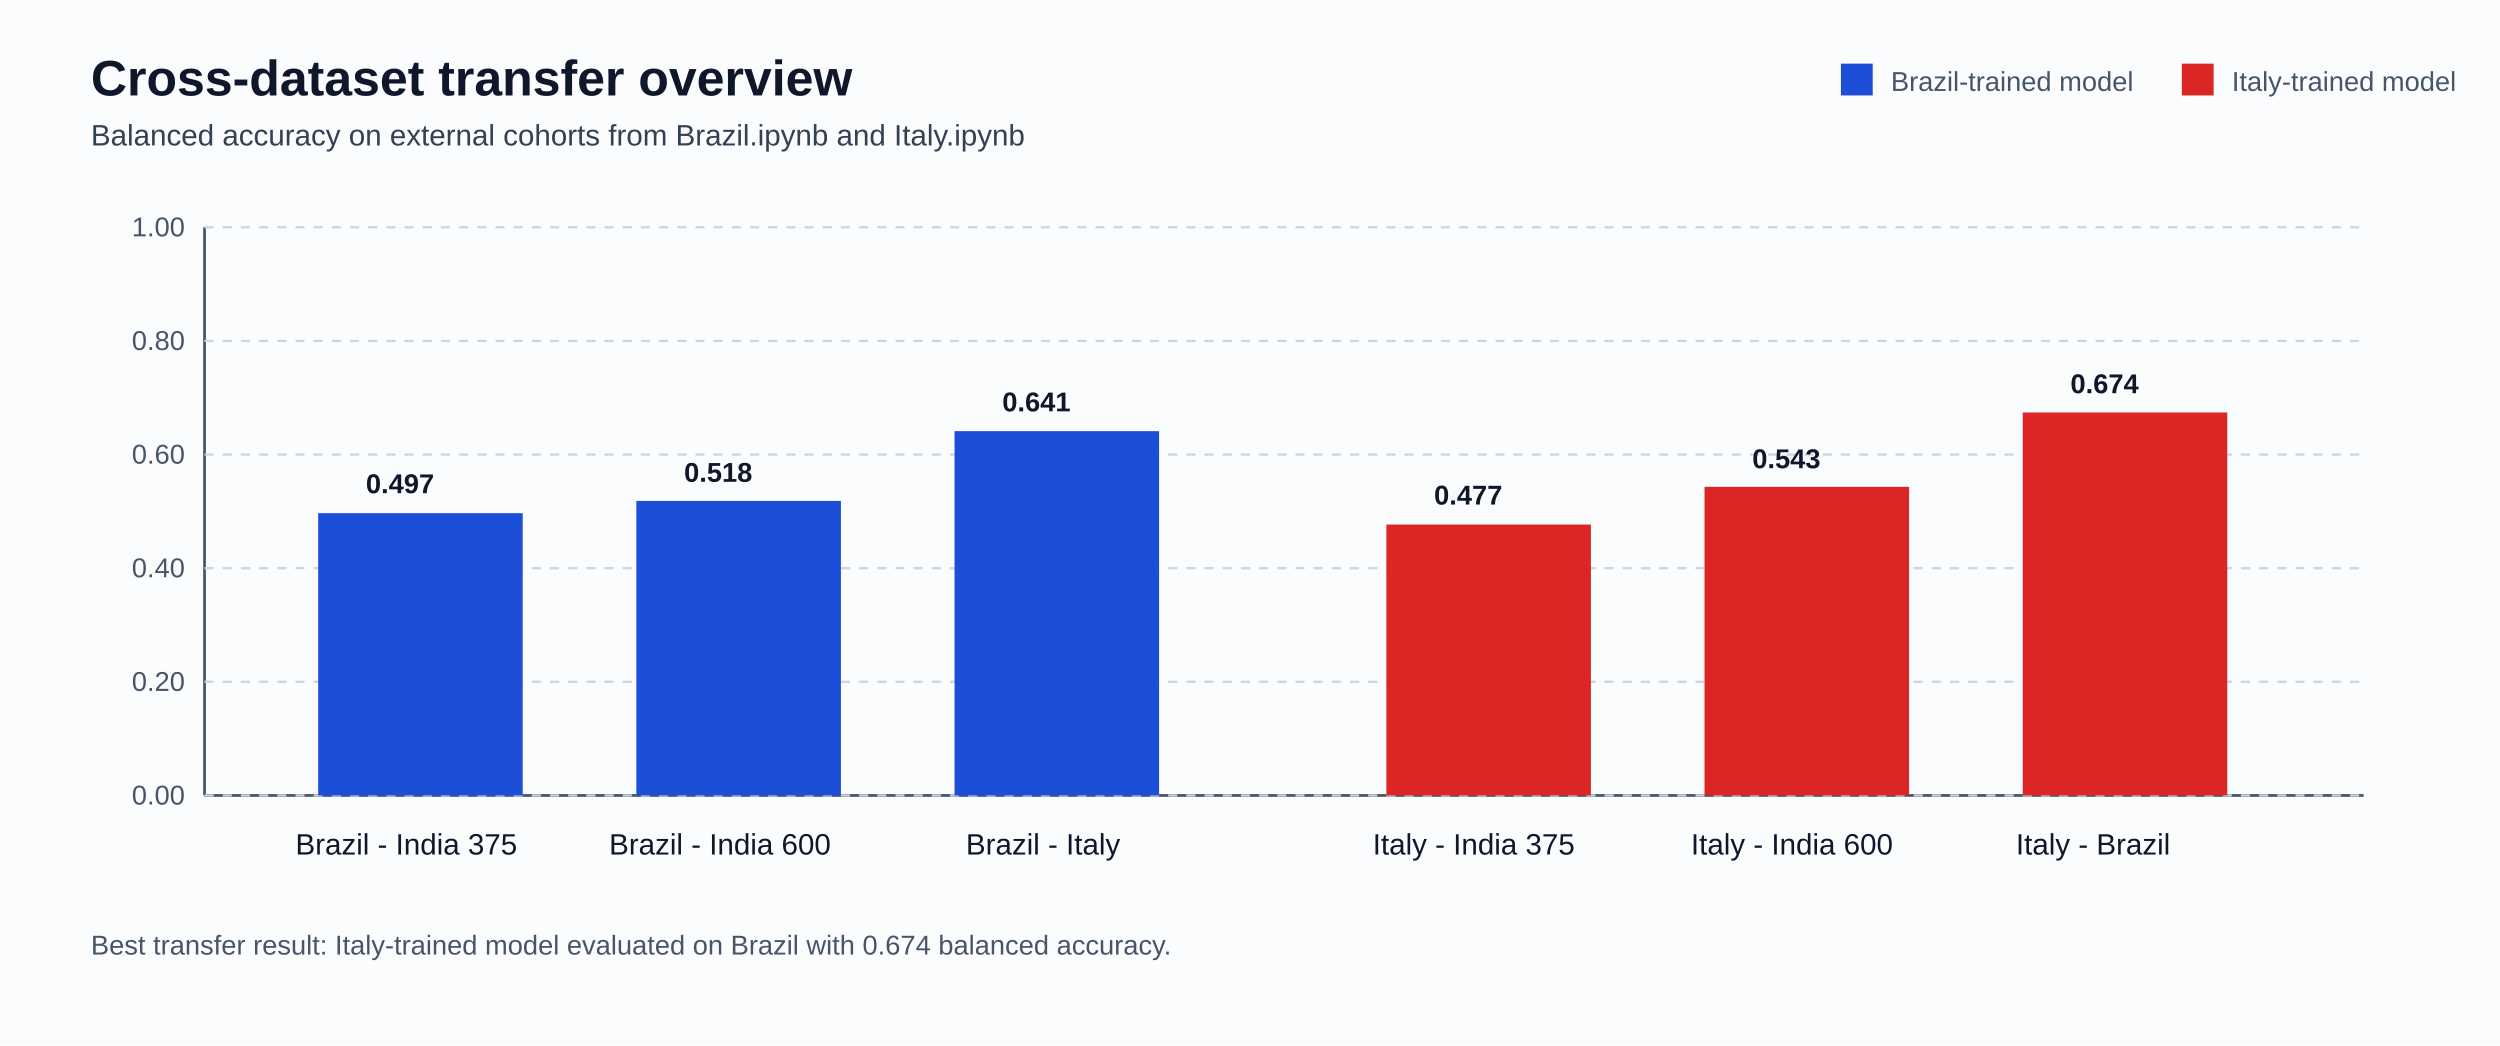
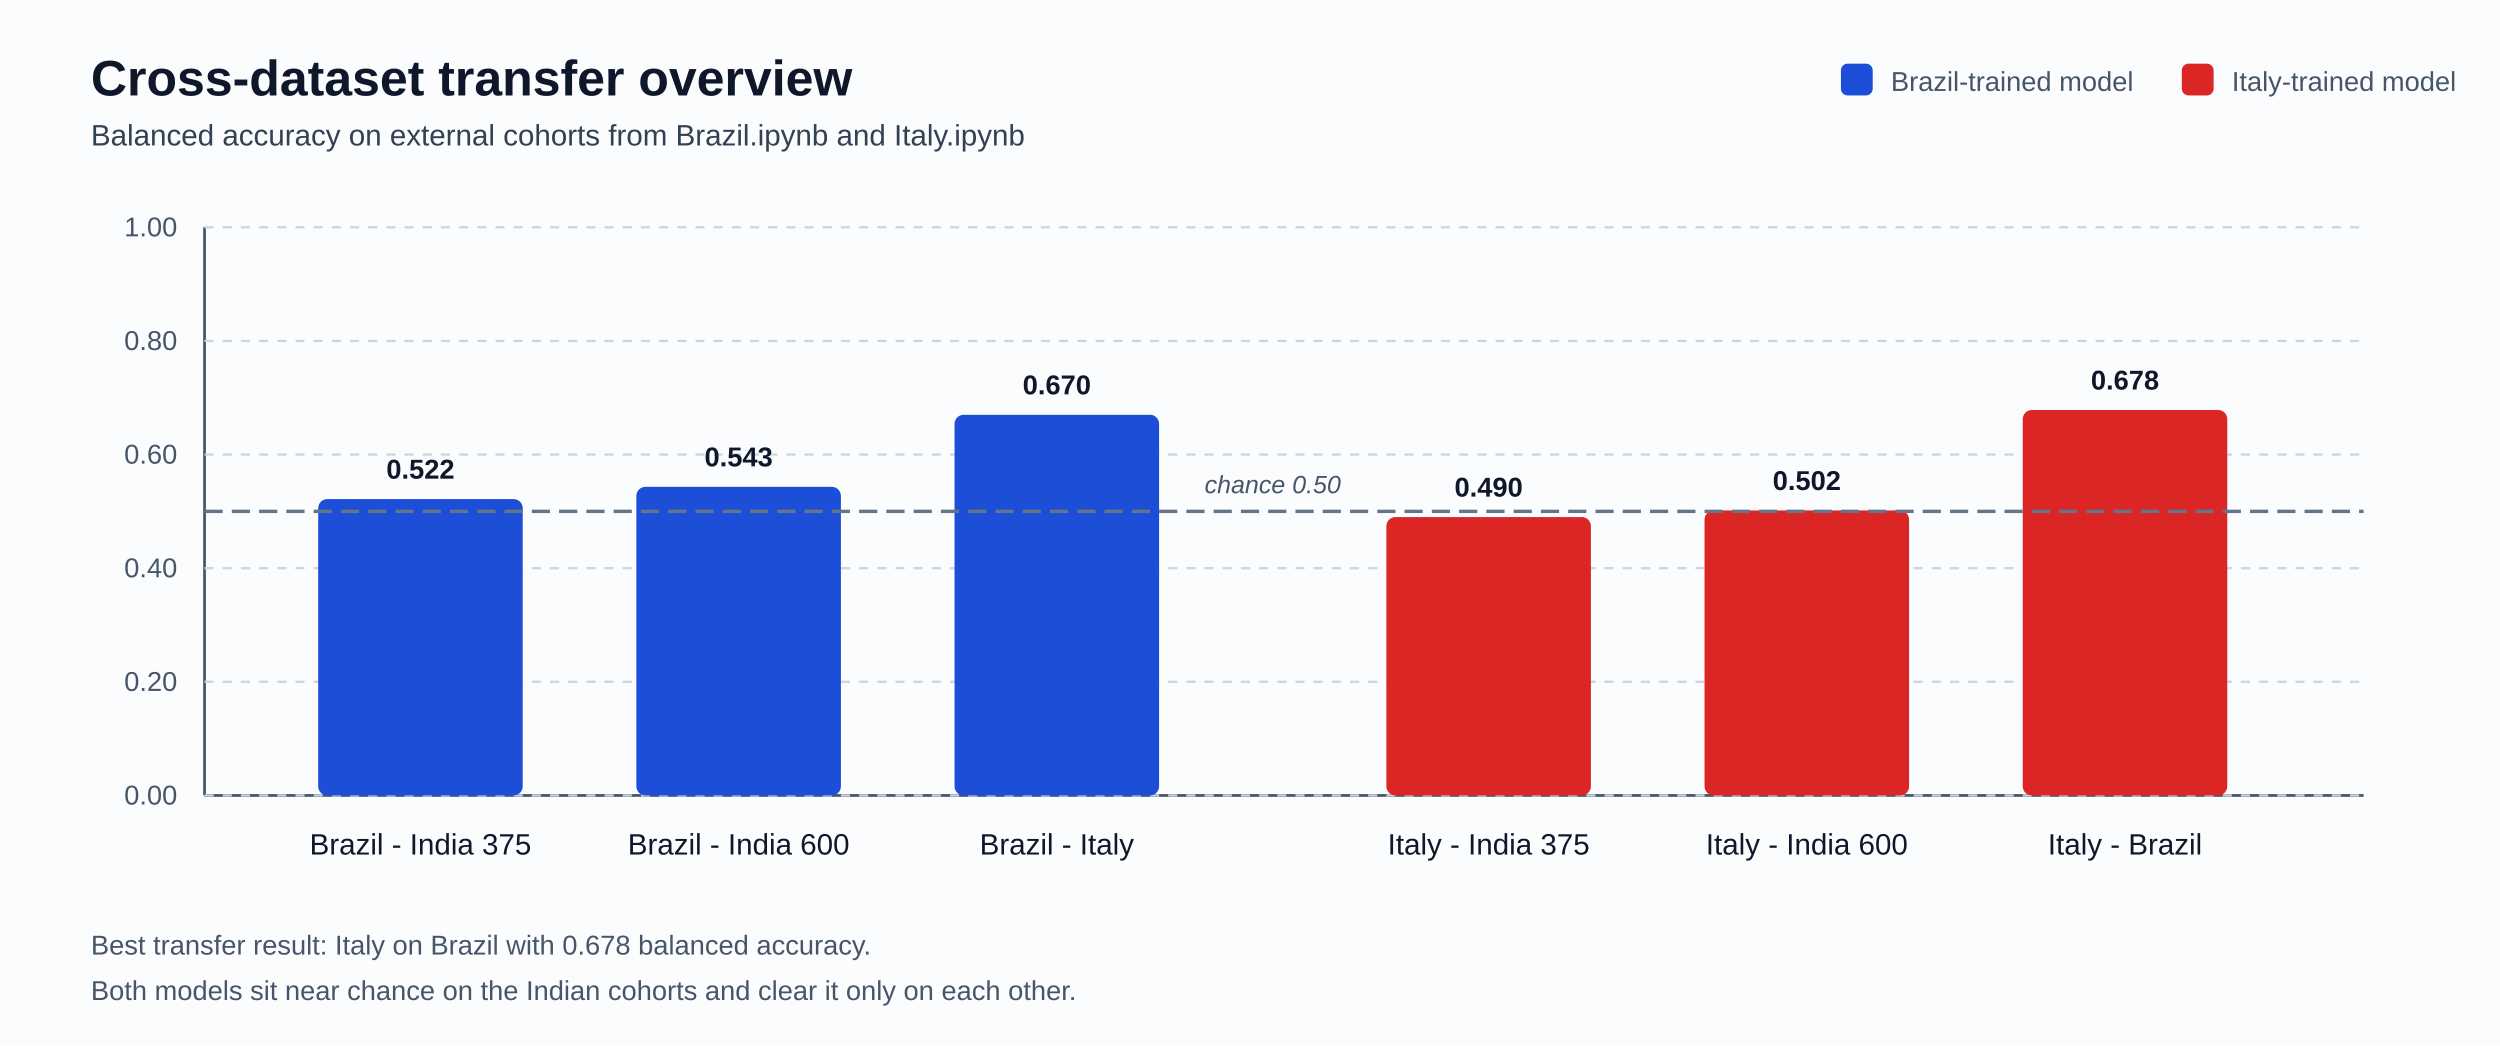
<svg xmlns="http://www.w3.org/2000/svg" width="1100" height="460" viewBox="0 0 1100 460" role="img" aria-labelledby="title desc">
  <style>
    .bg { fill: #fbfcfe; }
    .title { fill: #0f172a; font: 22px Arial, sans-serif; font-weight: bold; }
    .subtitle { fill: #334155; font: 13px Arial, sans-serif; }
    .axis { stroke: #475569; stroke-width: 1.2; }
    .grid { stroke: #cbd5e1; stroke-width: 1; stroke-dasharray: 4 4; }
+     .chance { stroke: #64748b; stroke-width: 1.5; stroke-dasharray: 8 4; }
+     .chanceLabel { fill: #475569; font: 11px Arial, sans-serif; font-style: italic; }
    .label { fill: #0f172a; font: 13px Arial, sans-serif; }
    .small { fill: #475569; font: 12px Arial, sans-serif; }
-     .barBrazil { fill: #1d4ed8; }
-     .barItaly { fill: #dc2626; }
    .value { fill: #0f172a; font: 12px Arial, sans-serif; font-weight: bold; }
+     .divider { stroke: #94a3b8; stroke-width: 1; stroke-dasharray: 3 3; }
  </style>
  <rect class="bg" x="0" y="0" width="1100" height="460" />
  <text class="title" x="40" y="42">Cross-dataset transfer overview</text>
  <text class="subtitle" x="40" y="64">Balanced accuracy on external cohorts from Brazil.ipynb and Italy.ipynb</text>
-   <rect class="barBrazil" x="810" y="28" width="14" height="14" />
+   <rect fill="#1d4ed8" x="810" y="28" width="14" height="14" rx="3" />
  <text class="small" x="832" y="40">Brazil-trained model</text>
-   <rect class="barItaly" x="960" y="28" width="14" height="14" />
+   <rect fill="#dc2626" x="960" y="28" width="14" height="14" rx="3" />
  <text class="small" x="982" y="40">Italy-trained model</text>
  <line class="axis" x1="90" y1="350" x2="1040" y2="350" />
  <line class="axis" x1="90" y1="100" x2="90" y2="350" />
  <line class="grid" x1="90" y1="350" x2="1040" y2="350" />
+   <text class="small" x="78" y="354" text-anchor="end">0.00</text>
  <line class="grid" x1="90" y1="300" x2="1040" y2="300" />
+   <text class="small" x="78" y="304" text-anchor="end">0.20</text>
  <line class="grid" x1="90" y1="250" x2="1040" y2="250" />
+   <text class="small" x="78" y="254" text-anchor="end">0.40</text>
  <line class="grid" x1="90" y1="200" x2="1040" y2="200" />
+   <text class="small" x="78" y="204" text-anchor="end">0.60</text>
  <line class="grid" x1="90" y1="150" x2="1040" y2="150" />
+   <text class="small" x="78" y="154" text-anchor="end">0.80</text>
  <line class="grid" x1="90" y1="100" x2="1040" y2="100" />
-   <text class="small" x="58" y="354">0.00</text>
-   <text class="small" x="58" y="304">0.20</text>
-   <text class="small" x="58" y="254">0.40</text>
-   <text class="small" x="58" y="204">0.60</text>
-   <text class="small" x="58" y="154">0.80</text>
-   <text class="small" x="58" y="104">1.00</text>
-   <rect class="barBrazil" x="140" y="225.8" width="90" height="124.2" />
-   <text class="value" x="161" y="217">0.497</text>
-   <text class="label" x="130" y="376">Brazil - India 375</text>
-   <rect class="barBrazil" x="280" y="220.4" width="90" height="129.6" />
-   <text class="value" x="301" y="212">0.518</text>
-   <text class="label" x="268" y="376">Brazil - India 600</text>
-   <rect class="barBrazil" x="420" y="189.7" width="90" height="160.3" />
-   <text class="value" x="441" y="181">0.641</text>
-   <text class="label" x="425" y="376">Brazil - Italy</text>
-   <rect class="barItaly" x="610" y="230.8" width="90" height="119.2" />
-   <text class="value" x="631" y="222">0.477</text>
-   <text class="label" x="604" y="376">Italy - India 375</text>
-   <rect class="barItaly" x="750" y="214.2" width="90" height="135.8" />
-   <text class="value" x="771" y="206">0.543</text>
-   <text class="label" x="744" y="376">Italy - India 600</text>
-   <rect class="barItaly" x="890" y="181.5" width="90" height="168.5" />
-   <text class="value" x="911" y="173">0.674</text>
-   <text class="label" x="887" y="376">Italy - Brazil</text>
-   <text class="small" x="40" y="420">Best transfer result: Italy-trained model evaluated on Brazil with 0.674 balanced accuracy.</text>
+   <text class="small" x="78" y="104" text-anchor="end">1.00</text>
+   <rect fill="#1d4ed8" x="140" y="219.6" width="90" height="130.4" rx="4" />
+   <text class="value" x="185" y="210.6" text-anchor="middle">0.522</text>
+   <text class="label" x="185" y="376" text-anchor="middle">Brazil - India 375</text>
+   <rect fill="#1d4ed8" x="280" y="214.2" width="90" height="135.8" rx="4" />
+   <text class="value" x="325" y="205.2" text-anchor="middle">0.543</text>
+   <text class="label" x="325" y="376" text-anchor="middle">Brazil - India 600</text>
+   <rect fill="#1d4ed8" x="420" y="182.5" width="90" height="167.5" rx="4" />
+   <text class="value" x="465" y="173.5" text-anchor="middle">0.670</text>
+   <text class="label" x="465" y="376" text-anchor="middle">Brazil - Italy</text>
+   <rect fill="#dc2626" x="610" y="227.5" width="90" height="122.5" rx="4" />
+   <text class="value" x="655" y="218.5" text-anchor="middle">0.490</text>
+   <text class="label" x="655" y="376" text-anchor="middle">Italy - India 375</text>
+   <rect fill="#dc2626" x="750" y="224.6" width="90" height="125.4" rx="4" />
+   <text class="value" x="795" y="215.6" text-anchor="middle">0.502</text>
+   <text class="label" x="795" y="376" text-anchor="middle">Italy - India 600</text>
+   <rect fill="#dc2626" x="890" y="180.4" width="90" height="169.6" rx="4" />
+   <text class="value" x="935" y="171.4" text-anchor="middle">0.678</text>
+   <text class="label" x="935" y="376" text-anchor="middle">Italy - Brazil</text>
+   <line class="chance" x1="90" y1="225" x2="1040" y2="225" />
+   <text class="chanceLabel" x="560" y="217" text-anchor="middle">chance 0.50</text>
+   <text class="small" x="40" y="420">Best transfer result: Italy on Brazil with 0.678 balanced accuracy.</text>
+   <text class="small" x="40" y="440">Both models sit near chance on the Indian cohorts and clear it only on each other.</text>
</svg>
